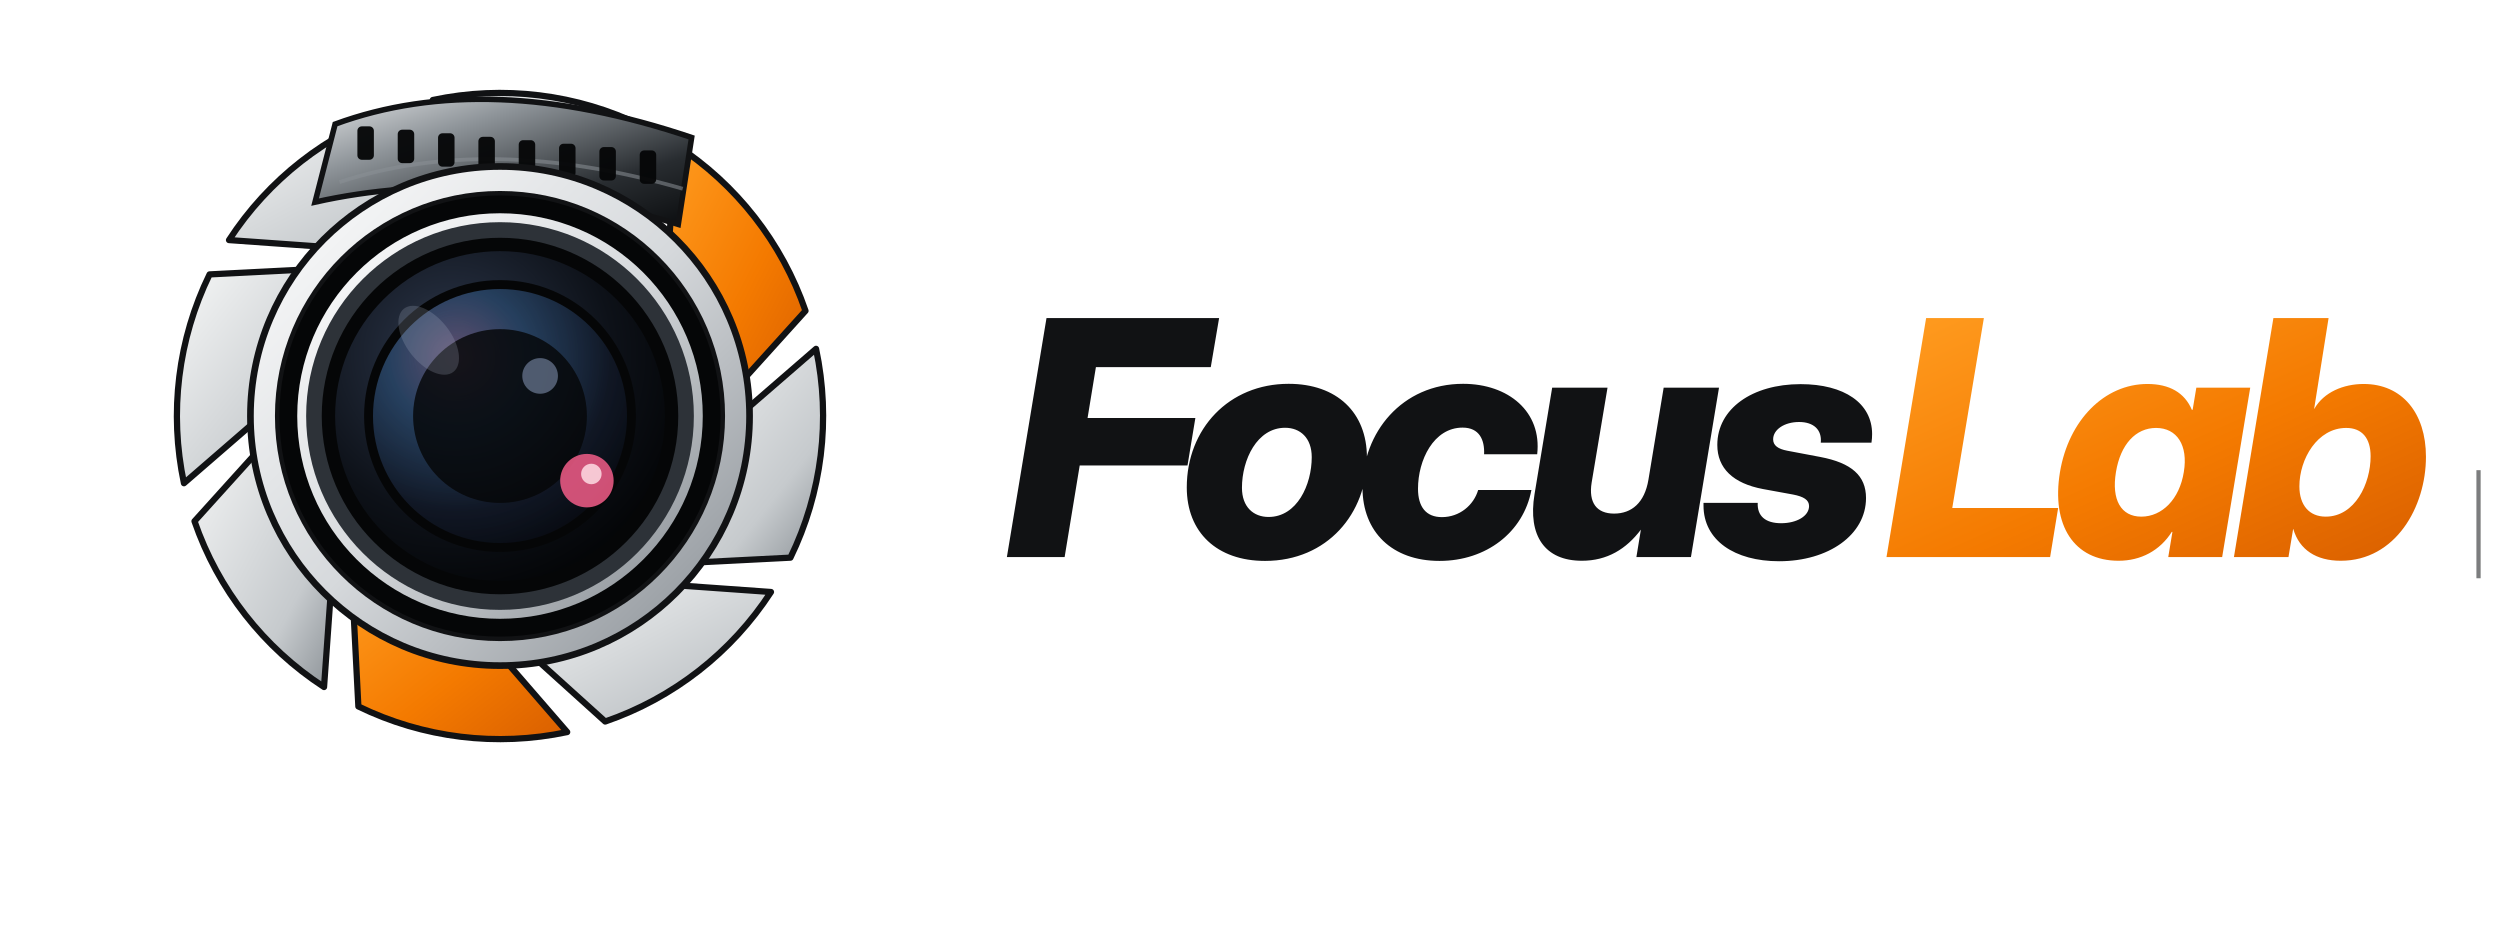
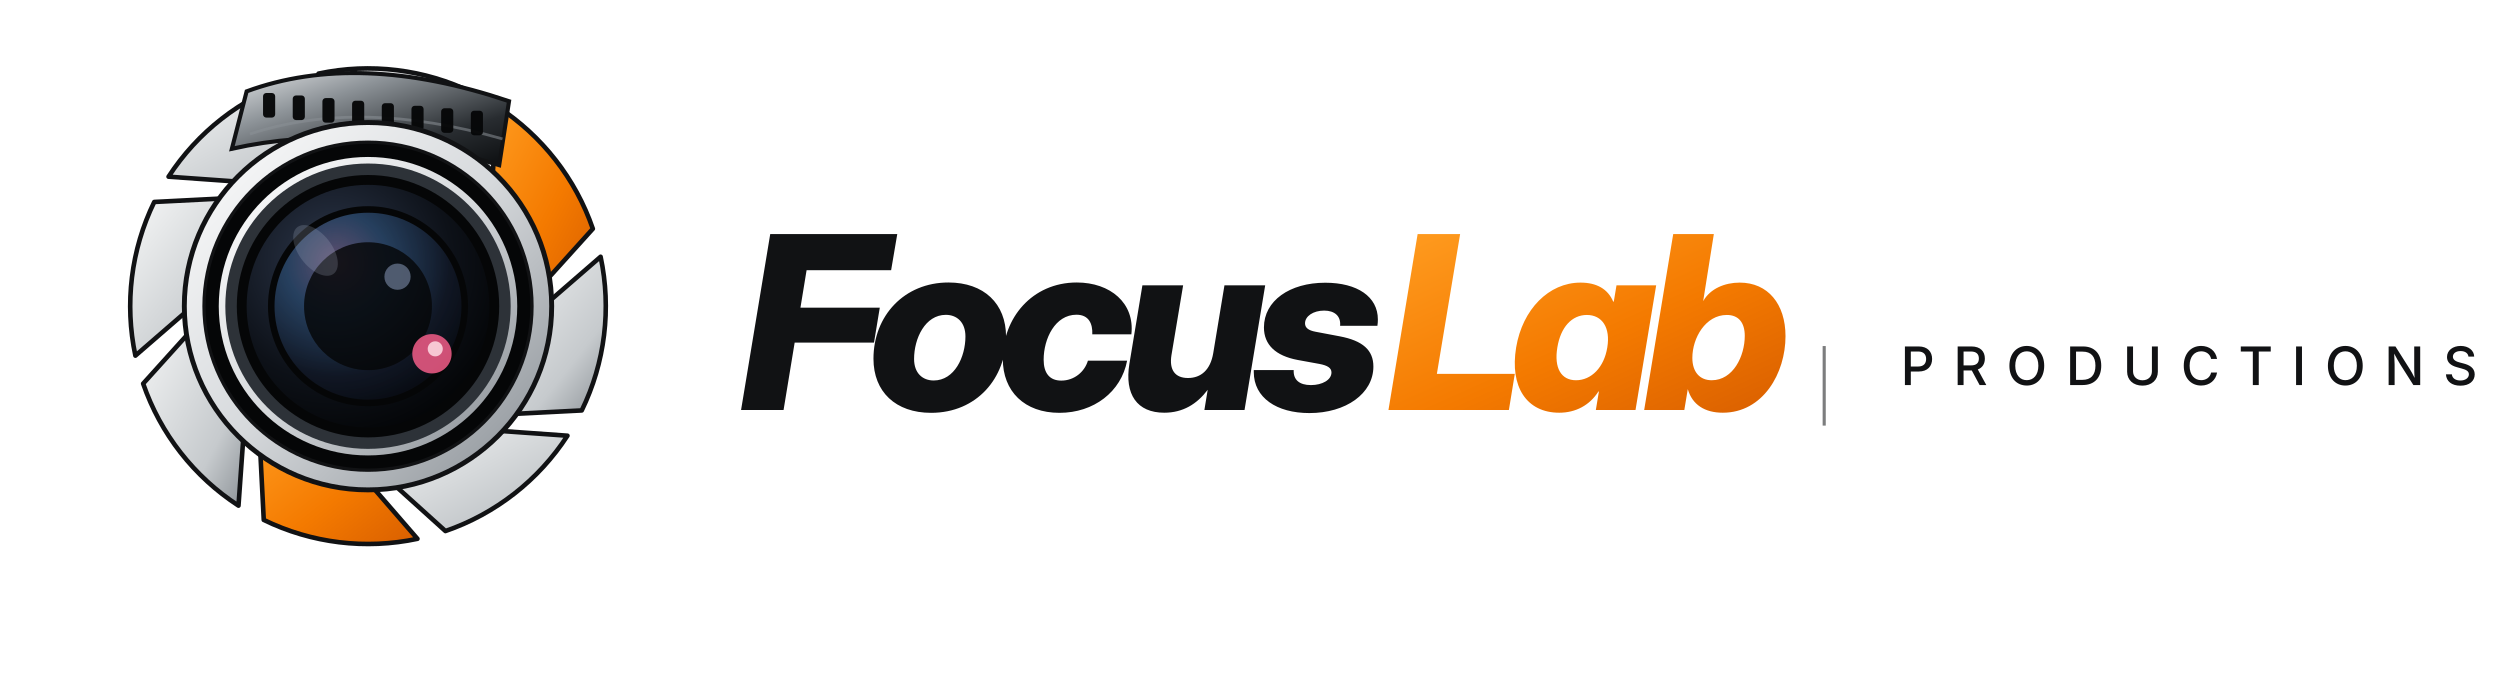
- <svg xmlns="http://www.w3.org/2000/svg" width="920" height="350" viewBox="0 20 920 350" version="1.1" id="svg47">
+ <svg xmlns="http://www.w3.org/2000/svg" width="1250" height="350" viewBox="0 20 1250 350" version="1.1" id="svg47">
  <defs id="defs21">
    <linearGradient id="filmGrad" x1="0" x2="1" y1="0" y2="1">
      <stop offset="0" stop-color="#E1E3E5" id="stop1" />
      <stop offset=".30" stop-color="#8E9499" id="stop2" />
      <stop offset=".72" stop-color="#282C30" id="stop3" />
      <stop offset="1" stop-color="#0B0D0F" id="stop4" />
    </linearGradient>
    <linearGradient id="bladeSilver" x1="0" y1="0" x2="1" y2="1">
      <stop offset="0" stop-color="#F6F7F7" id="stop5" />
      <stop offset=".70" stop-color="#C6CACD" id="stop6" />
      <stop offset="1" stop-color="#8B9196" id="stop7" />
    </linearGradient>
    <linearGradient id="silverGrad" x1="0" y1="0" x2="1" y2="1">
      <stop offset="0" stop-color="#FFFFFF" id="stop8" />
      <stop offset=".50" stop-color="#D6D9DC" id="stop9" />
      <stop offset="1" stop-color="#858B91" id="stop10" />
    </linearGradient>
    <linearGradient id="orangeGrad" x1="0" y1="0" x2="1" y2="1">
      <stop offset="0" stop-color="#FF9C20" id="stop11" />
      <stop offset=".56" stop-color="#F47A00" id="stop12" />
      <stop offset="1" stop-color="#D95F00" id="stop13" />
    </linearGradient>
    <radialGradient id="lensGrad" cx=".36" cy=".32" r=".76">
      <stop offset="0" stop-color="#3E4451" id="stop14" />
      <stop offset=".25" stop-color="#202837" id="stop15" />
      <stop offset=".62" stop-color="#0D1118" id="stop16" />
      <stop offset="1" stop-color="#020304" id="stop17" />
    </radialGradient>
    <radialGradient id="glassGrad" cx=".34" cy=".28" r=".88">
      <stop offset="0" stop-color="#6A5177" stop-opacity=".78" id="stop18" />
      <stop offset=".30" stop-color="#294B71" stop-opacity=".68" id="stop19" />
      <stop offset=".66" stop-color="#111827" stop-opacity=".78" id="stop20" />
      <stop offset="1" stop-color="#020305" id="stop21" />
    </radialGradient>
  </defs>
  <g transform="translate(20,5) scale(.82)" id="g45">
    <path d="M 169.85,63.17 A 145,145 0 0 1 263.56,74.67 L 266.69,135.94 A 96,96 0 0 0 210.03,109.53 Z" fill="url(#bladeSilver)" stroke="#111214" stroke-width="2.8" stroke-linejoin="round" id="path21" />
    <path d="M 278.97,83.39 A 145,145 0 0 1 337.10,157.79 L 295.99,203.32 A 96,96 0 0 0 274.61,144.59 Z" fill="url(#orangeGrad)" stroke="#111214" stroke-width="2.8" stroke-linejoin="round" id="path22" />
    <path d="M 341.83,174.85 A 145,145 0 0 1 330.33,268.56 L 269.06,271.69 A 96,96 0 0 0 295.47,215.03 Z" fill="url(#bladeSilver)" stroke="#111214" stroke-width="2.8" stroke-linejoin="round" id="path23" />
    <path d="M 321.61,283.97 A 145,145 0 0 1 247.21,342.10 L 201.68,300.99 A 96,96 0 0 0 260.41,279.61 Z" fill="url(#bladeSilver)" stroke="#111214" stroke-width="2.8" stroke-linejoin="round" id="path24" />
    <path d="M 230.15,346.83 A 145,145 0 0 1 136.44,335.33 L 133.31,274.06 A 96,96 0 0 0 189.97,300.47 Z" fill="url(#orangeGrad)" stroke="#111214" stroke-width="2.8" stroke-linejoin="round" id="path25" />
    <path d="M 121.03,326.61 A 145,145 0 0 1 62.90,252.21 L 104.01,206.68 A 96,96 0 0 0 125.39,265.41 Z" fill="url(#bladeSilver)" stroke="#111214" stroke-width="2.8" stroke-linejoin="round" id="path26" />
    <path d="M 58.17,235.15 A 145,145 0 0 1 69.67,141.44 L 130.94,138.31 A 96,96 0 0 0 104.53,194.97 Z" fill="url(#bladeSilver)" stroke="#111214" stroke-width="2.8" stroke-linejoin="round" id="path27" />
    <path d="M 78.39,126.03 A 145,145 0 0 1 152.79,67.90 L 198.32,109.01 A 96,96 0 0 0 139.59,130.39 Z" fill="url(#bladeSilver)" stroke="#111214" stroke-width="2.8" stroke-linejoin="round" id="path28" />
    <path d="M 126 74 Q 194 49 286 80 L 280 119 Q 193 92 117 109 Z" fill="url(#filmGrad)" stroke="#111214" stroke-width="2.5" id="path29" />
    <path d="M 128 100 Q 195 78 282 103" fill="none" stroke="#8A9096" stroke-width="1.7" opacity=".55" id="path30" />
    <rect x="136.0" y="75.0" width="7.4" height="15" rx="2" fill="#050607" opacity=".96" id="rect30" />
    <rect x="154.1" y="76.5" width="7.4" height="15" rx="2" fill="#050607" opacity=".96" id="rect31" />
    <rect x="172.2" y="78.1" width="7.4" height="15" rx="2" fill="#050607" opacity=".96" id="rect32" />
    <rect x="190.3" y="79.7" width="7.4" height="15" rx="2" fill="#050607" opacity=".96" id="rect33" />
    <rect x="208.4" y="81.2" width="7.4" height="15" rx="2" fill="#050607" opacity=".96" id="rect34" />
    <rect x="226.5" y="82.8" width="7.4" height="15" rx="2" fill="#050607" opacity=".96" id="rect35" />
    <rect x="244.6" y="84.3" width="7.4" height="15" rx="2" fill="#050607" opacity=".96" id="rect36" />
    <rect x="262.7" y="85.8" width="7.4" height="15" rx="2" fill="#050607" opacity=".96" id="rect37" />
    <circle cx="200" cy="205" r="112" fill="url(#silverGrad)" stroke="#111214" stroke-width="3" id="circle37" />
    <circle cx="200" cy="205" r="100" fill="#050607" stroke="#111214" stroke-width="2" id="circle38" />
    <circle cx="200" cy="205" r="89" fill="#2D3238" stroke="url(#silverGrad)" stroke-width="4" id="circle39" />
    <circle cx="200" cy="205" r="77" fill="url(#lensGrad)" stroke="#050607" stroke-width="6" id="circle40" />
    <circle cx="200" cy="205" r="59" fill="url(#glassGrad)" stroke="#050607" stroke-width="4" id="circle41" />
    <circle cx="200" cy="205" r="39" fill="#050607" opacity=".82" id="circle42" />
    <ellipse cx="168" cy="171" rx="10" ry="18" fill="#B9C5D8" opacity=".20" transform="rotate(-38 168 171)" id="ellipse42" />
    <circle cx="239" cy="234" r="12" fill="#E95984" opacity=".88" id="circle43" />
    <circle cx="218" cy="187" r="8" fill="#9AAED1" opacity=".48" id="circle44" />
    <circle cx="241" cy="231" r="4.6" fill="#FFE1E8" opacity=".82" id="circle45" />
  </g>
  <path d="m 370.531,225 h 21.252 l 5.549,-33.708 h 39.67 l 2.893,-17.474 H 400.225 l 3.07,-18.714 h 42.268 l 3.07,-18.064 H 385.113 Z m 95.009,1.417 c 22.964,0 37.486,-17.533 37.486,-38.076 0,-16.529 -11.039,-27.096 -28.808,-27.096 -22.019,0 -37.486,16.588 -37.486,38.135 0,16.529 11.098,27.037 28.808,27.037 z m 1.299,-16.175 c -5.549,0 -9.8,-3.66 -9.8,-10.744 0,-10.331 5.549,-22.078 15.88,-22.078 5.549,0 9.8,3.719 9.8,10.803 0,10.213 -5.431,22.019 -15.88,22.019 z m 62.895,16.175 c 17.179,0 30.874,-10.508 33.826,-26.093 h -19.599 c -1.653,5.608 -6.848,9.977 -13.341,9.977 -5.844,0 -8.796,-3.778 -8.796,-10.449 0,-10.508 5.726,-22.492 16.411,-22.492 6.198,0 8.147,4.546 7.91,9.8 h 19.54 c 1.771,-15.644 -10.567,-25.916 -27.273,-25.916 -22.492,0 -37.014,17.946 -37.014,38.194 0,16.293 10.862,26.978 28.336,26.978 z m 52.387,-0.059 c 9.327,0 16.352,-4.309 21.724,-11.452 L 602.193,225 h 20.071 l 10.331,-62.339 H 612.229 L 606.621,196.546 c -1.417,8.501 -6.198,12.456 -12.633,12.456 -6.435,0 -9.445,-4.014 -8.265,-11.393 l 5.844,-34.948 h -20.366 l -6.494,39.198 c -2.538,15.349 3.837,24.499 17.415,24.499 z m 72.577,0.177 c 18.241,0 31.996,-9.74 31.996,-23.259 0,-8.206 -5.313,-12.928 -16.824,-15.113 l -12.161,-2.302 c -3.424,-0.649 -5.195,-1.948 -5.195,-4.191 0,-3.542 4.073,-6.376 9.563,-6.376 5.313,0 8.442,2.834 7.969,7.615 h 18.654 c 0.177,-1.063 0.236,-2.243 0.236,-3.188 0,-11.334 -10.213,-18.359 -26.329,-18.359 -17.769,0 -30.638,9.032 -30.638,22.374 0,8.619 5.844,14.168 16.824,16.234 l 10.98,2.007 c 4.014,0.767 5.962,2.007 5.962,4.25 0,3.719 -4.605,6.317 -10.272,6.317 -5.785,0 -8.855,-2.656 -8.619,-7.497 h -19.953 c 0,0.354 0,0.649 0,1.004 0,12.81 11.452,20.485 27.805,20.485 z" id="text45" style="font-style:italic;font-weight:800;font-size:120.9px;font-family:'Inter Display', Inter, Arial, sans-serif;letter-spacing:-7;fill:#111214" aria-label="Focus" />
  <path d="m 694.231,225 h 60.214 l 2.952,-18.064 h -38.962 l 11.63,-69.895 h -21.252 z m 85.387,1.358 c 8.206,0 15.231,-3.719 19.599,-10.626 h 0.236 L 797.919,225 h 19.835 l 10.331,-62.339 h -19.835 l -1.358,8.147 h -0.295 c -2.656,-6.317 -8.265,-9.504 -16.352,-9.504 -15.821,0 -28.985,13.342 -32.173,32.409 -3.247,19.717 5.254,32.645 21.547,32.645 z m 8.383,-16.234 c -7.438,0 -11.039,-6.139 -9.327,-16.411 1.653,-10.154 7.261,-16.234 14.758,-16.234 7.674,0 11.866,6.376 10.213,16.234 -1.594,9.977 -7.969,16.411 -15.644,16.411 z m 73.403,16.234 c 20.13,0 31.347,-19.776 31.347,-38.254 0,-16.116 -8.796,-26.801 -22.905,-26.801 -7.438,0 -14.699,3.011 -18.182,9.15 h -0.059 l 5.313,-33.413 H 836.61 L 822.088,225 h 20.071 l 1.712,-10.331 h 0.059 c 2.243,7.674 8.442,11.689 17.474,11.689 z m -5.549,-16.234 c -6.021,0 -9.681,-4.191 -9.681,-11.157 0,-10.036 6.612,-21.488 17.238,-21.488 5.785,0 8.973,3.719 8.973,10.449 0,10.095 -5.785,22.196 -16.529,22.196 z" id="text46" style="font-style:italic;font-weight:800;font-size:120.9px;font-family:'Inter Display', Inter, Arial, sans-serif;letter-spacing:-7;fill:url(#orangeGrad)" aria-label="Lab" />
  <line x1="912.1" y1="193.02" x2="912.1" y2="232.8" stroke="#111214" stroke-width="1.56" opacity=".55" id="line46" />
  <path d="m 952.457,212.52 h 2.952 v -6.759 h 3.937 c 4.48,0 6.708,-2.706 6.708,-6.267 0,-3.561 -2.214,-6.267 -6.682,-6.267 h -6.915 z m 2.952,-9.259 v -7.511 h 3.626 c 2.862,0 4.027,1.567 4.027,3.742 0,2.175 -1.165,3.768 -4.001,3.768 z M 978.832,212.52 h 2.952 v -7.29 h 3.937 c 0.052,0 0.117,0 0.168,0 l 3.911,7.29 h 3.354 l -4.247,-7.795 c 2.344,-0.881 3.522,-2.849 3.522,-5.439 0,-3.561 -2.214,-6.06 -6.682,-6.06 h -6.915 z m 2.952,-9.816 v -6.954 h 3.626 c 2.849,0 4.027,1.36 4.027,3.535 0,2.163 -1.178,3.419 -4.001,3.419 z m 31.633,10.074 c 4.998,0 8.689,-3.729 8.689,-9.893 0,-6.19 -3.691,-9.919 -8.689,-9.919 -5.011,0 -8.715,3.729 -8.715,9.919 0,6.164 3.703,9.893 8.715,9.893 z m 0,-2.693 c -3.315,0 -5.788,-2.538 -5.788,-7.2 0,-4.675 2.473,-7.226 5.788,-7.226 3.289,0 5.762,2.538 5.762,7.226 0,4.662 -2.473,7.2 -5.762,7.2 z m 27.929,2.434 c 5.866,0 9.272,-3.639 9.272,-9.673 0,-5.995 -3.406,-9.621 -9.09,-9.621 h -6.462 V 212.52 Z m -3.328,-2.59 v -14.115 h 3.315 c 4.208,0 6.384,2.499 6.384,7.031 0,4.571 -2.175,7.083 -6.539,7.083 z m 33.238,2.888 c 4.61,0 7.666,-2.875 7.666,-6.928 v -12.664 h -2.965 v 12.418 c 0,2.603 -1.8,4.493 -4.7,4.493 -2.914,0 -4.739,-1.891 -4.739,-4.493 v -12.418 h -2.953 V 205.89 c 0,4.053 3.043,6.928 7.692,6.928 z m 29.315,-0.039 c 4.26,0 7.368,-2.693 7.964,-6.513 h -2.978 c -0.492,2.46 -2.551,3.82 -4.96,3.82 -3.302,0 -5.788,-2.512 -5.788,-7.2 0,-4.662 2.473,-7.226 5.788,-7.226 2.409,0 4.468,1.347 4.96,3.807 h 2.965 c -0.647,-4.092 -3.885,-6.501 -7.951,-6.501 -4.998,0 -8.689,3.729 -8.689,9.919 0,6.164 3.678,9.893 8.689,9.893 z m 19.823,-17.015 h 6.021 V 212.52 h 2.965 v -16.756 h 5.995 v -2.538 h -14.982 z m 30.597,-2.538 h -2.952 V 212.52 h 2.952 z m 21.675,19.553 c 4.998,0 8.689,-3.729 8.689,-9.893 0,-6.19 -3.691,-9.919 -8.689,-9.919 -5.011,0 -8.715,3.729 -8.715,9.919 0,6.164 3.704,9.893 8.715,9.893 z m 0,-2.693 c -3.315,0 -5.788,-2.538 -5.788,-7.2 0,-4.675 2.473,-7.226 5.788,-7.226 3.289,0 5.762,2.538 5.762,7.226 0,4.662 -2.473,7.2 -5.762,7.2 z m 21.649,2.434 h 2.991 v -10.295 c 0,-0.997 -0.104,-2.991 -0.22,-5.413 1.399,2.59 2.137,3.924 3.082,5.439 l 6.513,10.269 h 3.419 v -19.294 h -2.991 v 10.981 c 0,1.114 0.052,2.914 0.194,4.778 -0.855,-1.852 -1.722,-3.315 -2.318,-4.273 l -7.264,-11.486 h -3.406 z m 35.893,0.324 c 4.532,0 7.148,-2.383 7.148,-5.659 0,-3.483 -3.095,-4.804 -5.555,-5.439 l -1.878,-0.492 c -1.476,-0.388 -3.47,-1.075 -3.47,-2.901 0,-1.632 1.476,-2.823 3.82,-2.823 2.188,0 3.755,1.01 3.95,2.771 h 2.875 c -0.091,-3.069 -2.797,-5.335 -6.76,-5.335 -3.885,0 -6.837,2.214 -6.837,5.555 0,2.642 1.865,4.26 5.024,5.102 l 2.253,0.622 c 2.072,0.557 3.665,1.217 3.665,2.901 0,1.865 -1.8,3.108 -4.247,3.108 -2.227,0 -4.092,-0.984 -4.26,-3.095 h -2.965 c 0.181,3.522 2.901,5.685 7.239,5.685 z" id="text47" style="font-weight:500;font-size:26.52px;font-family:Inter, Arial, sans-serif;letter-spacing:9.36;fill:#111214" aria-label="PRODUCTIONS" />
</svg>
